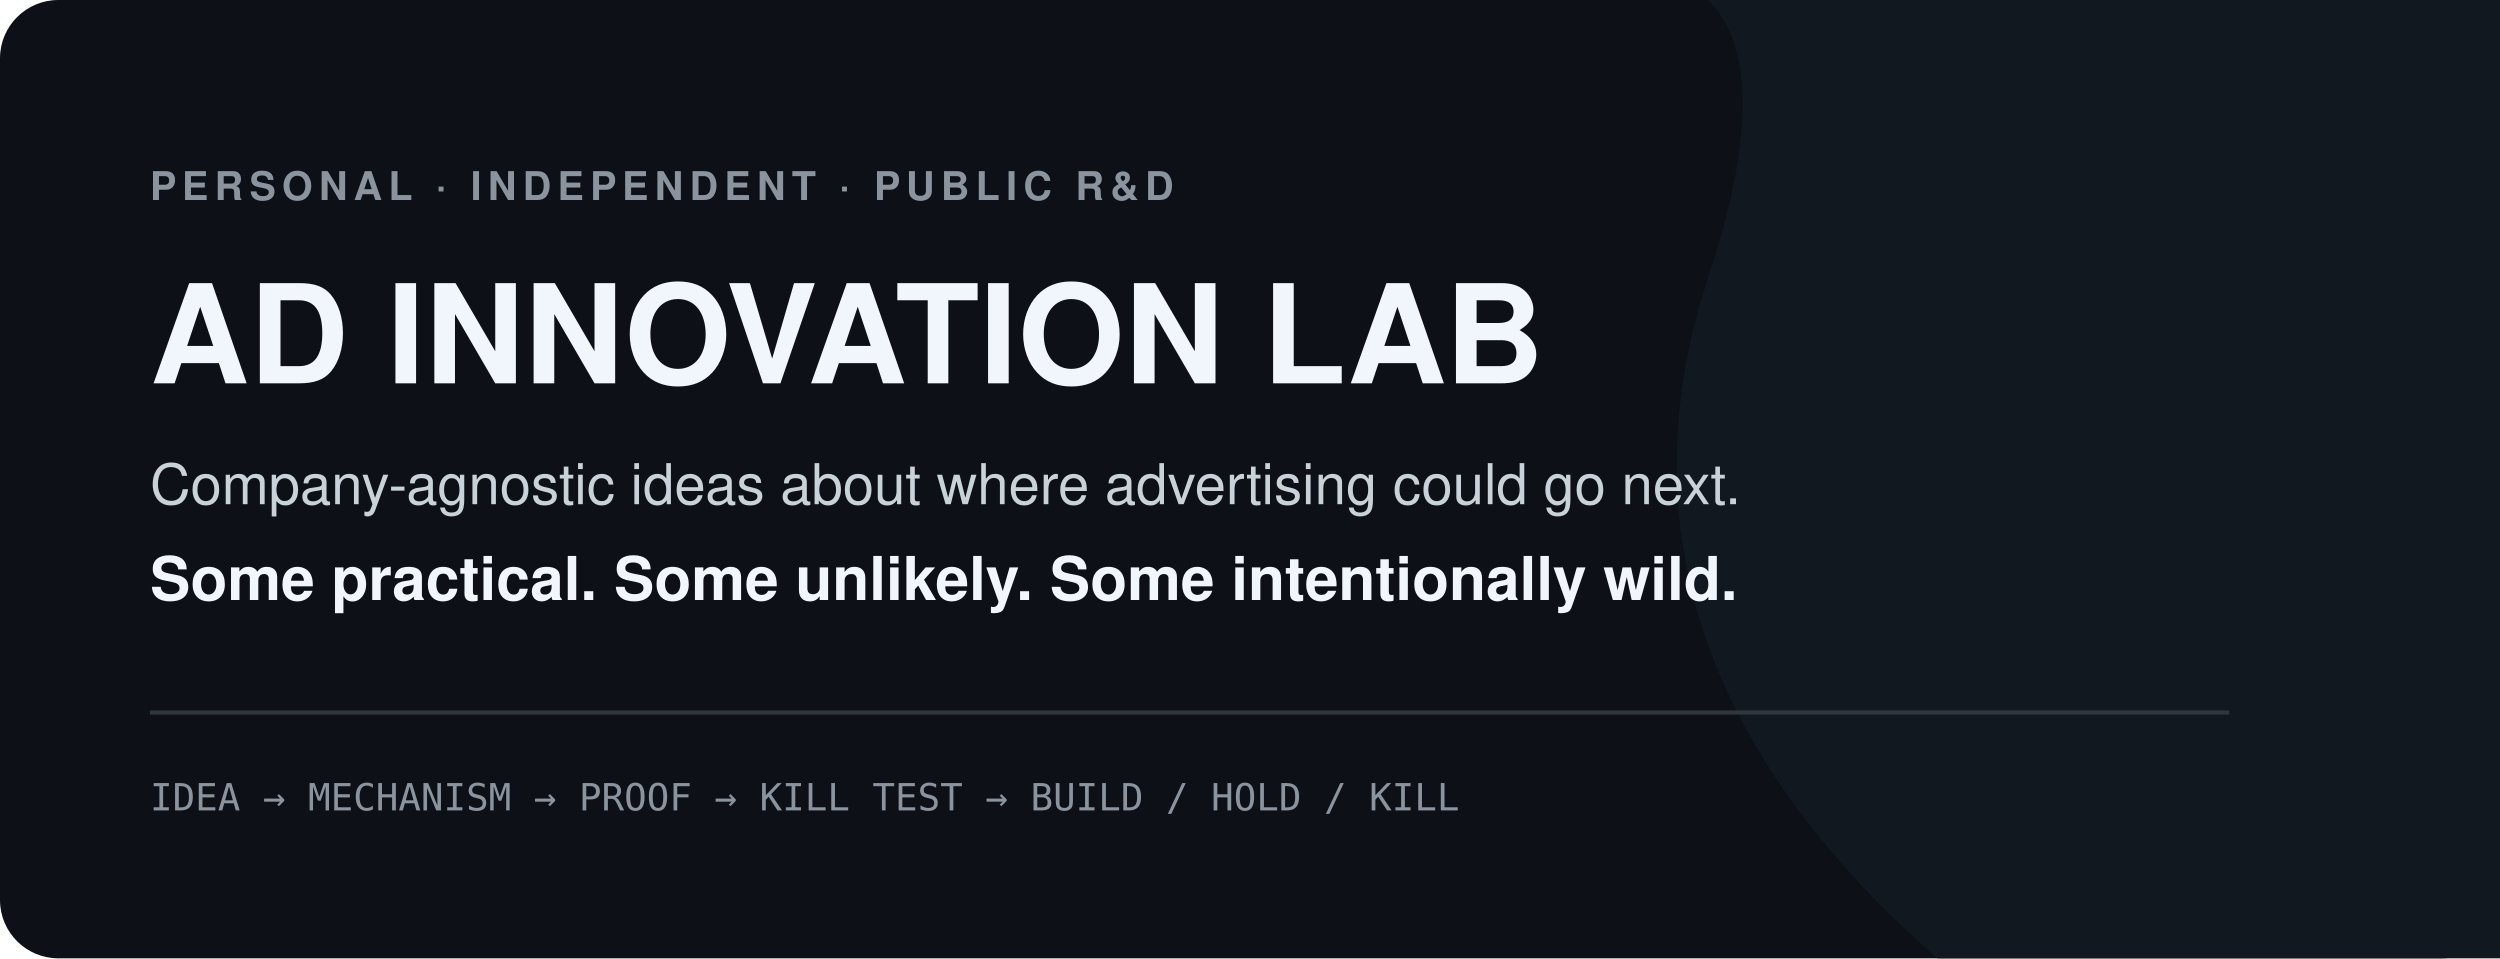
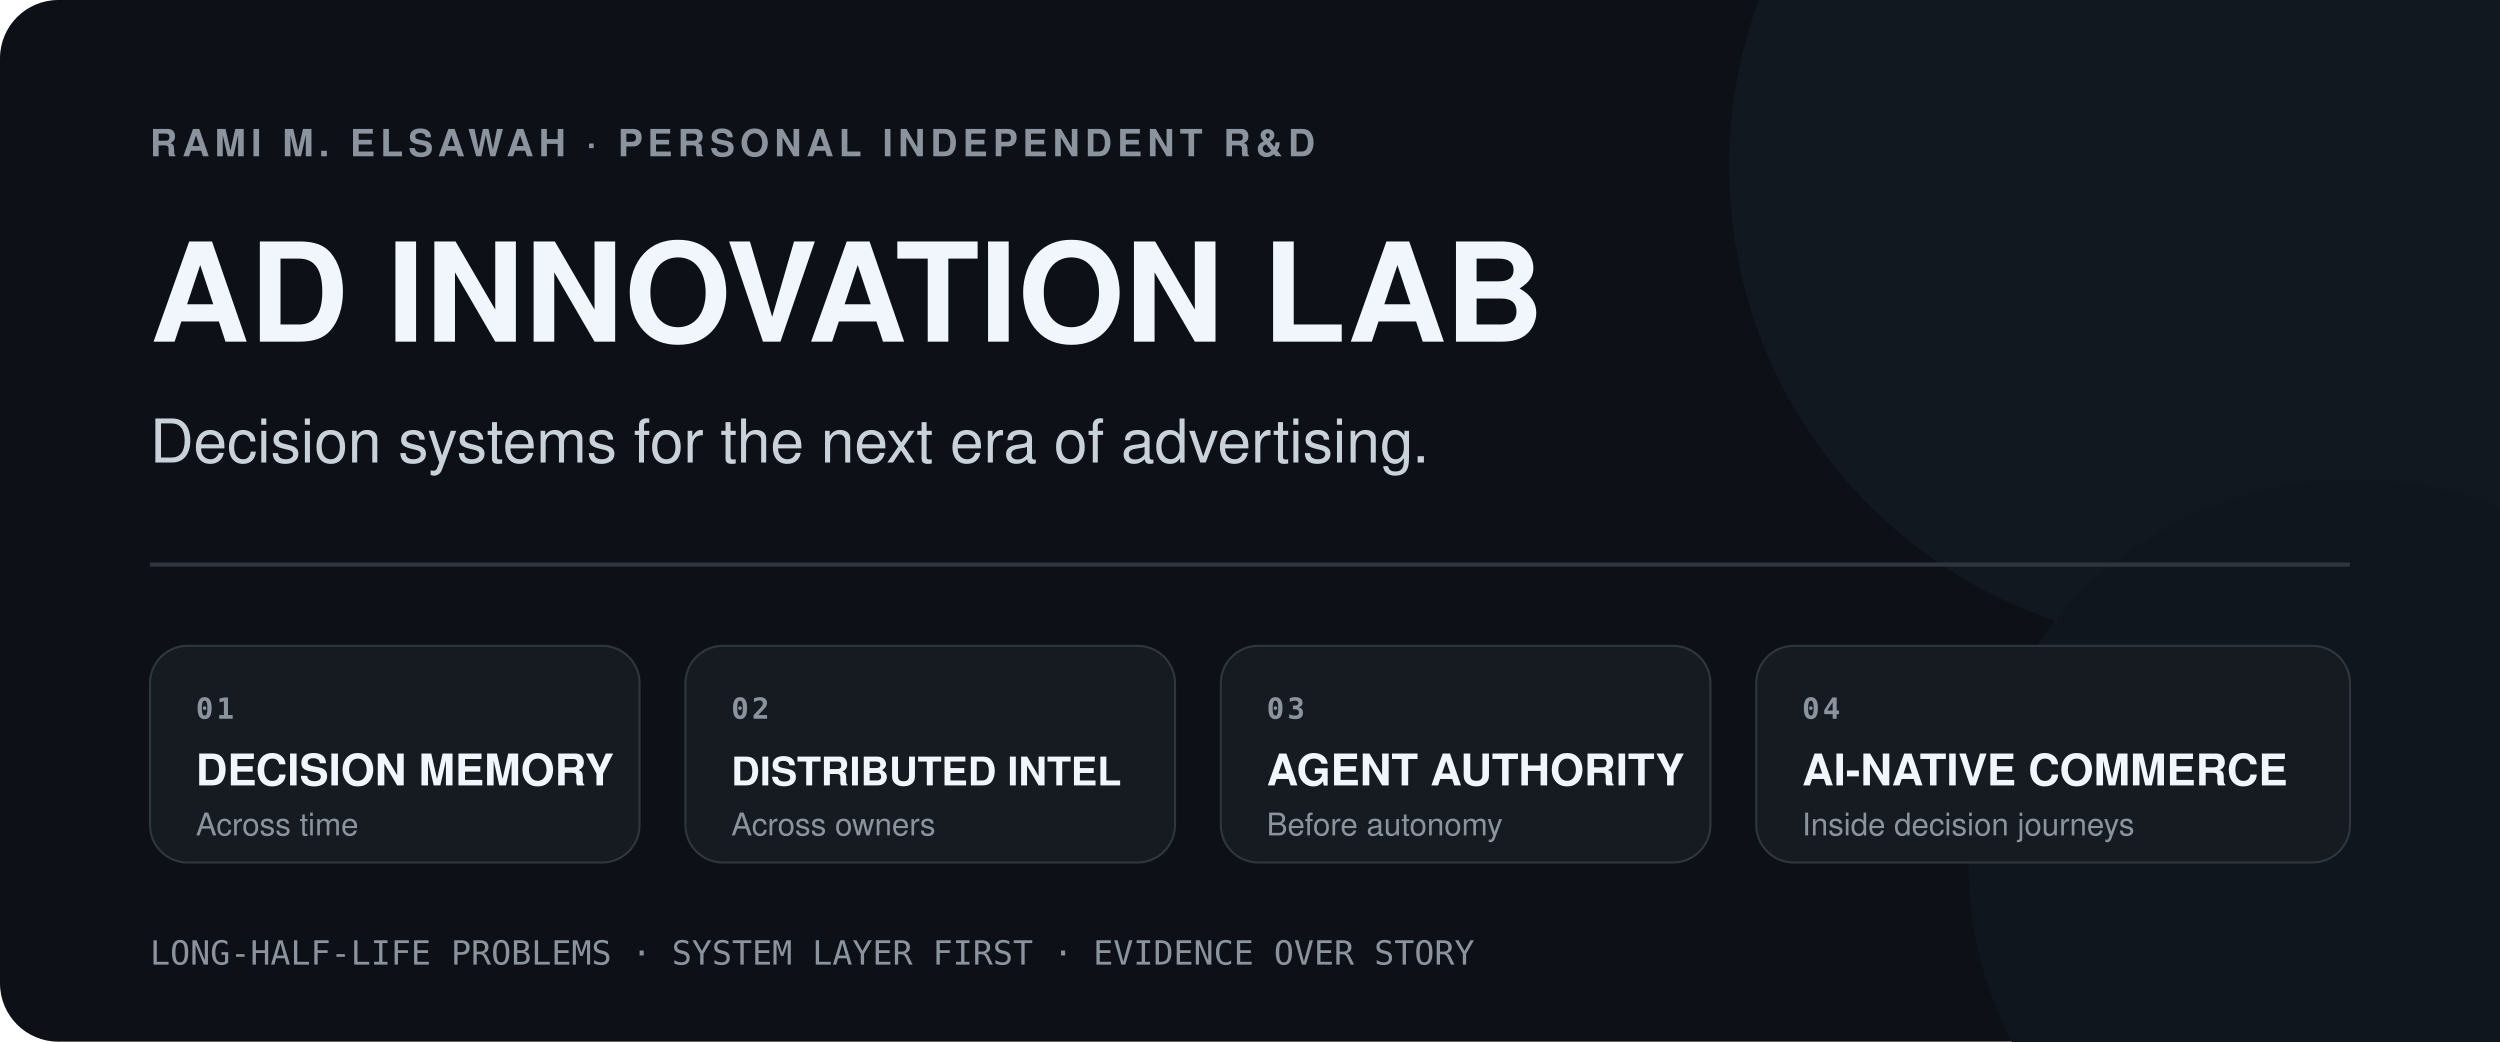
- <svg xmlns="http://www.w3.org/2000/svg" width="1200" height="460" viewBox="0 0 1200 460" role="img" aria-labelledby="title desc">
-   <rect width="1200" height="460" rx="28" fill="#0d1117" />
-   <path d="M820 0h380v460H930c-110-96-150-205-110-327 22-66 22-111 0-133Z" fill="#111820" />
-   <text x="72" y="96" fill="#8b949e" font-family="-apple-system,BlinkMacSystemFont,Segoe UI,Helvetica,Arial,sans-serif" font-size="19" font-weight="700" letter-spacing="3">PERSONAL · INDEPENDENT · PUBLIC R&amp;D</text>
-   <text x="72" y="184" fill="#f0f6fc" font-family="-apple-system,BlinkMacSystemFont,Segoe UI,Helvetica,Arial,sans-serif" font-size="66" font-weight="800">AD INNOVATION LAB</text>
-   <text x="72" y="242" fill="#c9d1d9" font-family="-apple-system,BlinkMacSystemFont,Segoe UI,Helvetica,Arial,sans-serif" font-size="27">Company-agnostic ideas about where advertising could go next.</text>
-   <text x="72" y="288" fill="#f0f6fc" font-family="-apple-system,BlinkMacSystemFont,Segoe UI,Helvetica,Arial,sans-serif" font-size="29" font-weight="700">Some practical. Some unlikely. Some intentionally wild.</text>
-   <line x1="72" y1="342" x2="1070" y2="342" stroke="#30363d" stroke-width="2" />
-   <text x="72" y="389" fill="#8b949e" font-family="ui-monospace,SFMono-Regular,Menlo,Monaco,Consolas,monospace" font-size="18">IDEA  →  MECHANISM  →  PROOF  →  KILL TEST  →  BUILD / HOLD / KILL</text>
+ <svg xmlns="http://www.w3.org/2000/svg" width="1200" height="500" viewBox="0 0 1200 500" role="img" aria-labelledby="title desc">
+   <rect width="1200" height="500" rx="28" fill="#0d1117" />
+   <circle cx="1060" cy="80" r="230" fill="#111820" />
+   <circle cx="1130" cy="415" r="185" fill="#10161d" />
+   <text x="72" y="75" fill="#8b949e" font-family="-apple-system,BlinkMacSystemFont,Segoe UI,Helvetica,Arial,sans-serif" font-size="18" font-weight="700" letter-spacing="2.5">RAMI M. ELSAWAH · PERSONAL INDEPENDENT R&amp;D</text>
+   <text x="72" y="164" fill="#f0f6fc" font-family="-apple-system,BlinkMacSystemFont,Segoe UI,Helvetica,Arial,sans-serif" font-size="66" font-weight="800">AD INNOVATION LAB</text>
+   <text x="72" y="222" fill="#c9d1d9" font-family="-apple-system,BlinkMacSystemFont,Segoe UI,Helvetica,Arial,sans-serif" font-size="29">Decision systems for the next era of advertising.</text>
+   <line x1="72" y1="271" x2="1128" y2="271" stroke="#30363d" stroke-width="2" />
+   <rect x="72" y="310" width="235" height="104" rx="18" fill="#161b22" stroke="#30363d" />
+   <text x="94" y="345" fill="#8b949e" font-family="ui-monospace,SFMono-Regular,Menlo,Monaco,Consolas,monospace" font-size="14" font-weight="700" letter-spacing="1.5">01</text>
+   <text x="94" y="377" fill="#f0f6fc" font-family="-apple-system,BlinkMacSystemFont,Segoe UI,Helvetica,Arial,sans-serif" font-size="21" font-weight="700">DECISION MEMORY</text>
+   <text x="94" y="401" fill="#8b949e" font-family="-apple-system,BlinkMacSystemFont,Segoe UI,Helvetica,Arial,sans-serif" font-size="15">Across time</text>
+   <rect x="329" y="310" width="235" height="104" rx="18" fill="#161b22" stroke="#30363d" />
+   <text x="351" y="345" fill="#8b949e" font-family="ui-monospace,SFMono-Regular,Menlo,Monaco,Consolas,monospace" font-size="14" font-weight="700" letter-spacing="1.5">02</text>
+   <text x="351" y="377" fill="#f0f6fc" font-family="-apple-system,BlinkMacSystemFont,Segoe UI,Helvetica,Arial,sans-serif" font-size="19" font-weight="700">DISTRIBUTED INTEL</text>
+   <text x="351" y="401" fill="#8b949e" font-family="-apple-system,BlinkMacSystemFont,Segoe UI,Helvetica,Arial,sans-serif" font-size="15">Across owners</text>
+   <rect x="586" y="310" width="235" height="104" rx="18" fill="#161b22" stroke="#30363d" />
+   <text x="608" y="345" fill="#8b949e" font-family="ui-monospace,SFMono-Regular,Menlo,Monaco,Consolas,monospace" font-size="14" font-weight="700" letter-spacing="1.5">03</text>
+   <text x="608" y="377" fill="#f0f6fc" font-family="-apple-system,BlinkMacSystemFont,Segoe UI,Helvetica,Arial,sans-serif" font-size="21" font-weight="700">AGENT AUTHORITY</text>
+   <text x="608" y="401" fill="#8b949e" font-family="-apple-system,BlinkMacSystemFont,Segoe UI,Helvetica,Arial,sans-serif" font-size="15">Before autonomy</text>
+   <rect x="843" y="310" width="285" height="104" rx="18" fill="#161b22" stroke="#30363d" />
+   <text x="865" y="345" fill="#8b949e" font-family="ui-monospace,SFMono-Regular,Menlo,Monaco,Consolas,monospace" font-size="14" font-weight="700" letter-spacing="1.5">04</text>
+   <text x="865" y="377" fill="#f0f6fc" font-family="-apple-system,BlinkMacSystemFont,Segoe UI,Helvetica,Arial,sans-serif" font-size="21" font-weight="700">AI-NATIVE COMMERCE</text>
+   <text x="865" y="401" fill="#8b949e" font-family="-apple-system,BlinkMacSystemFont,Segoe UI,Helvetica,Arial,sans-serif" font-size="15">Inside decision journeys</text>
+   <text x="72" y="463" fill="#8b949e" font-family="ui-monospace,SFMono-Regular,Menlo,Monaco,Consolas,monospace" font-size="16">LONG-HALF-LIFE PROBLEMS · SYSTEM LAYER FIRST · EVIDENCE OVER STORY</text>
</svg>
